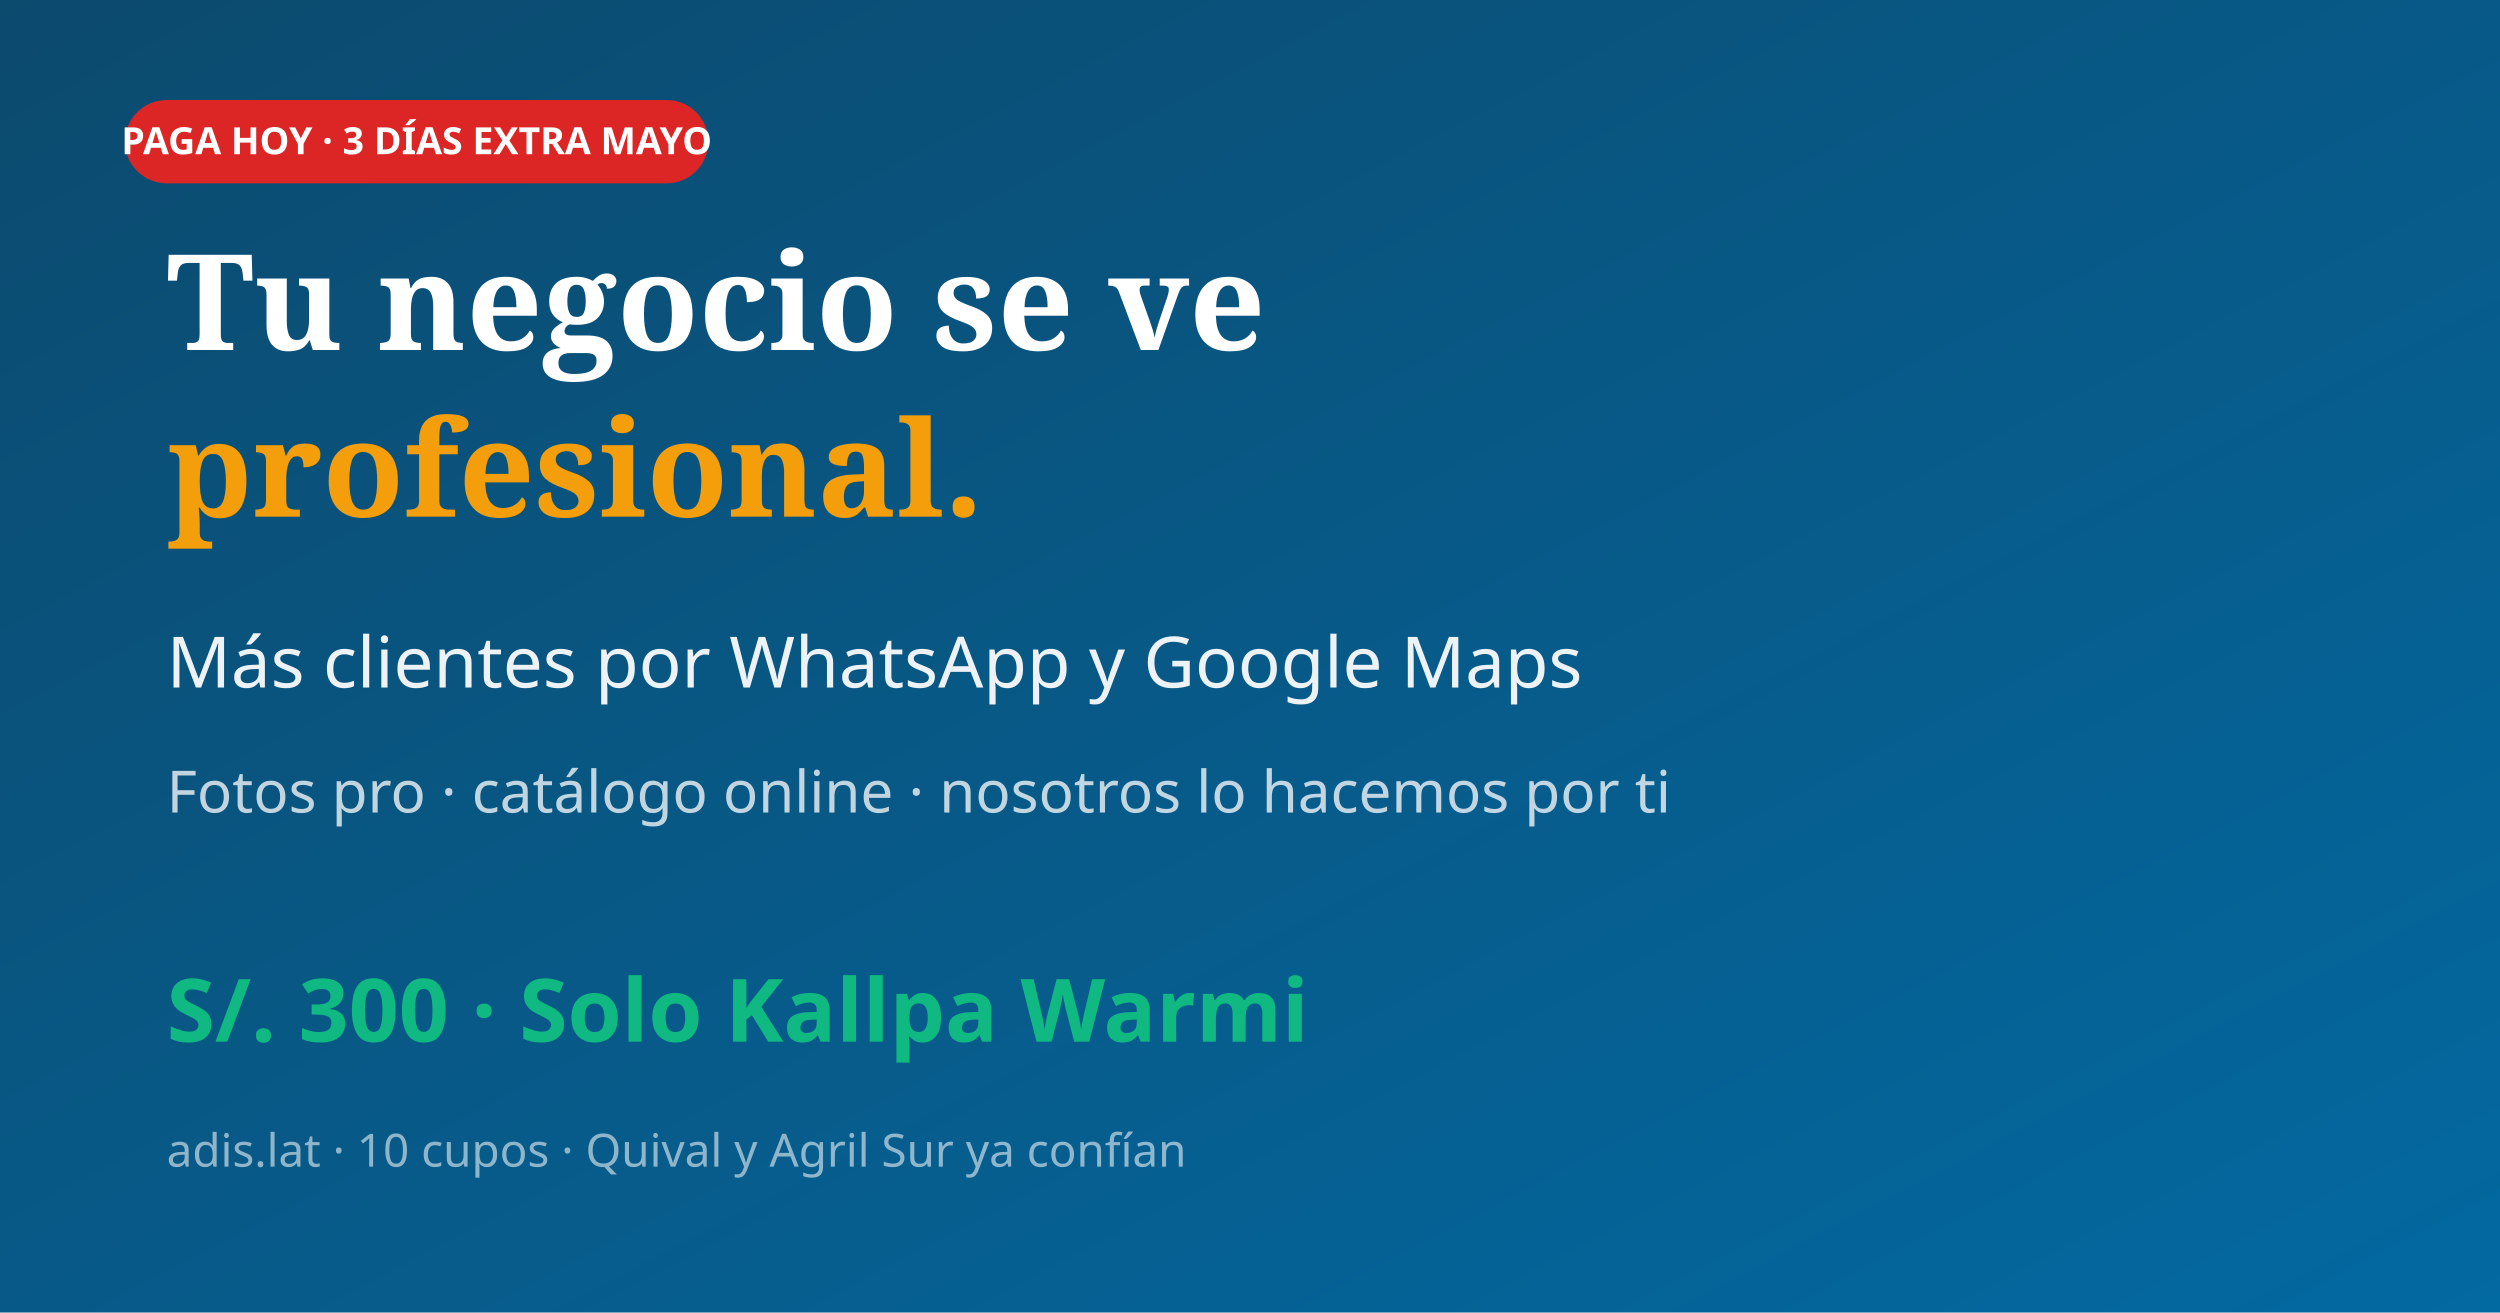
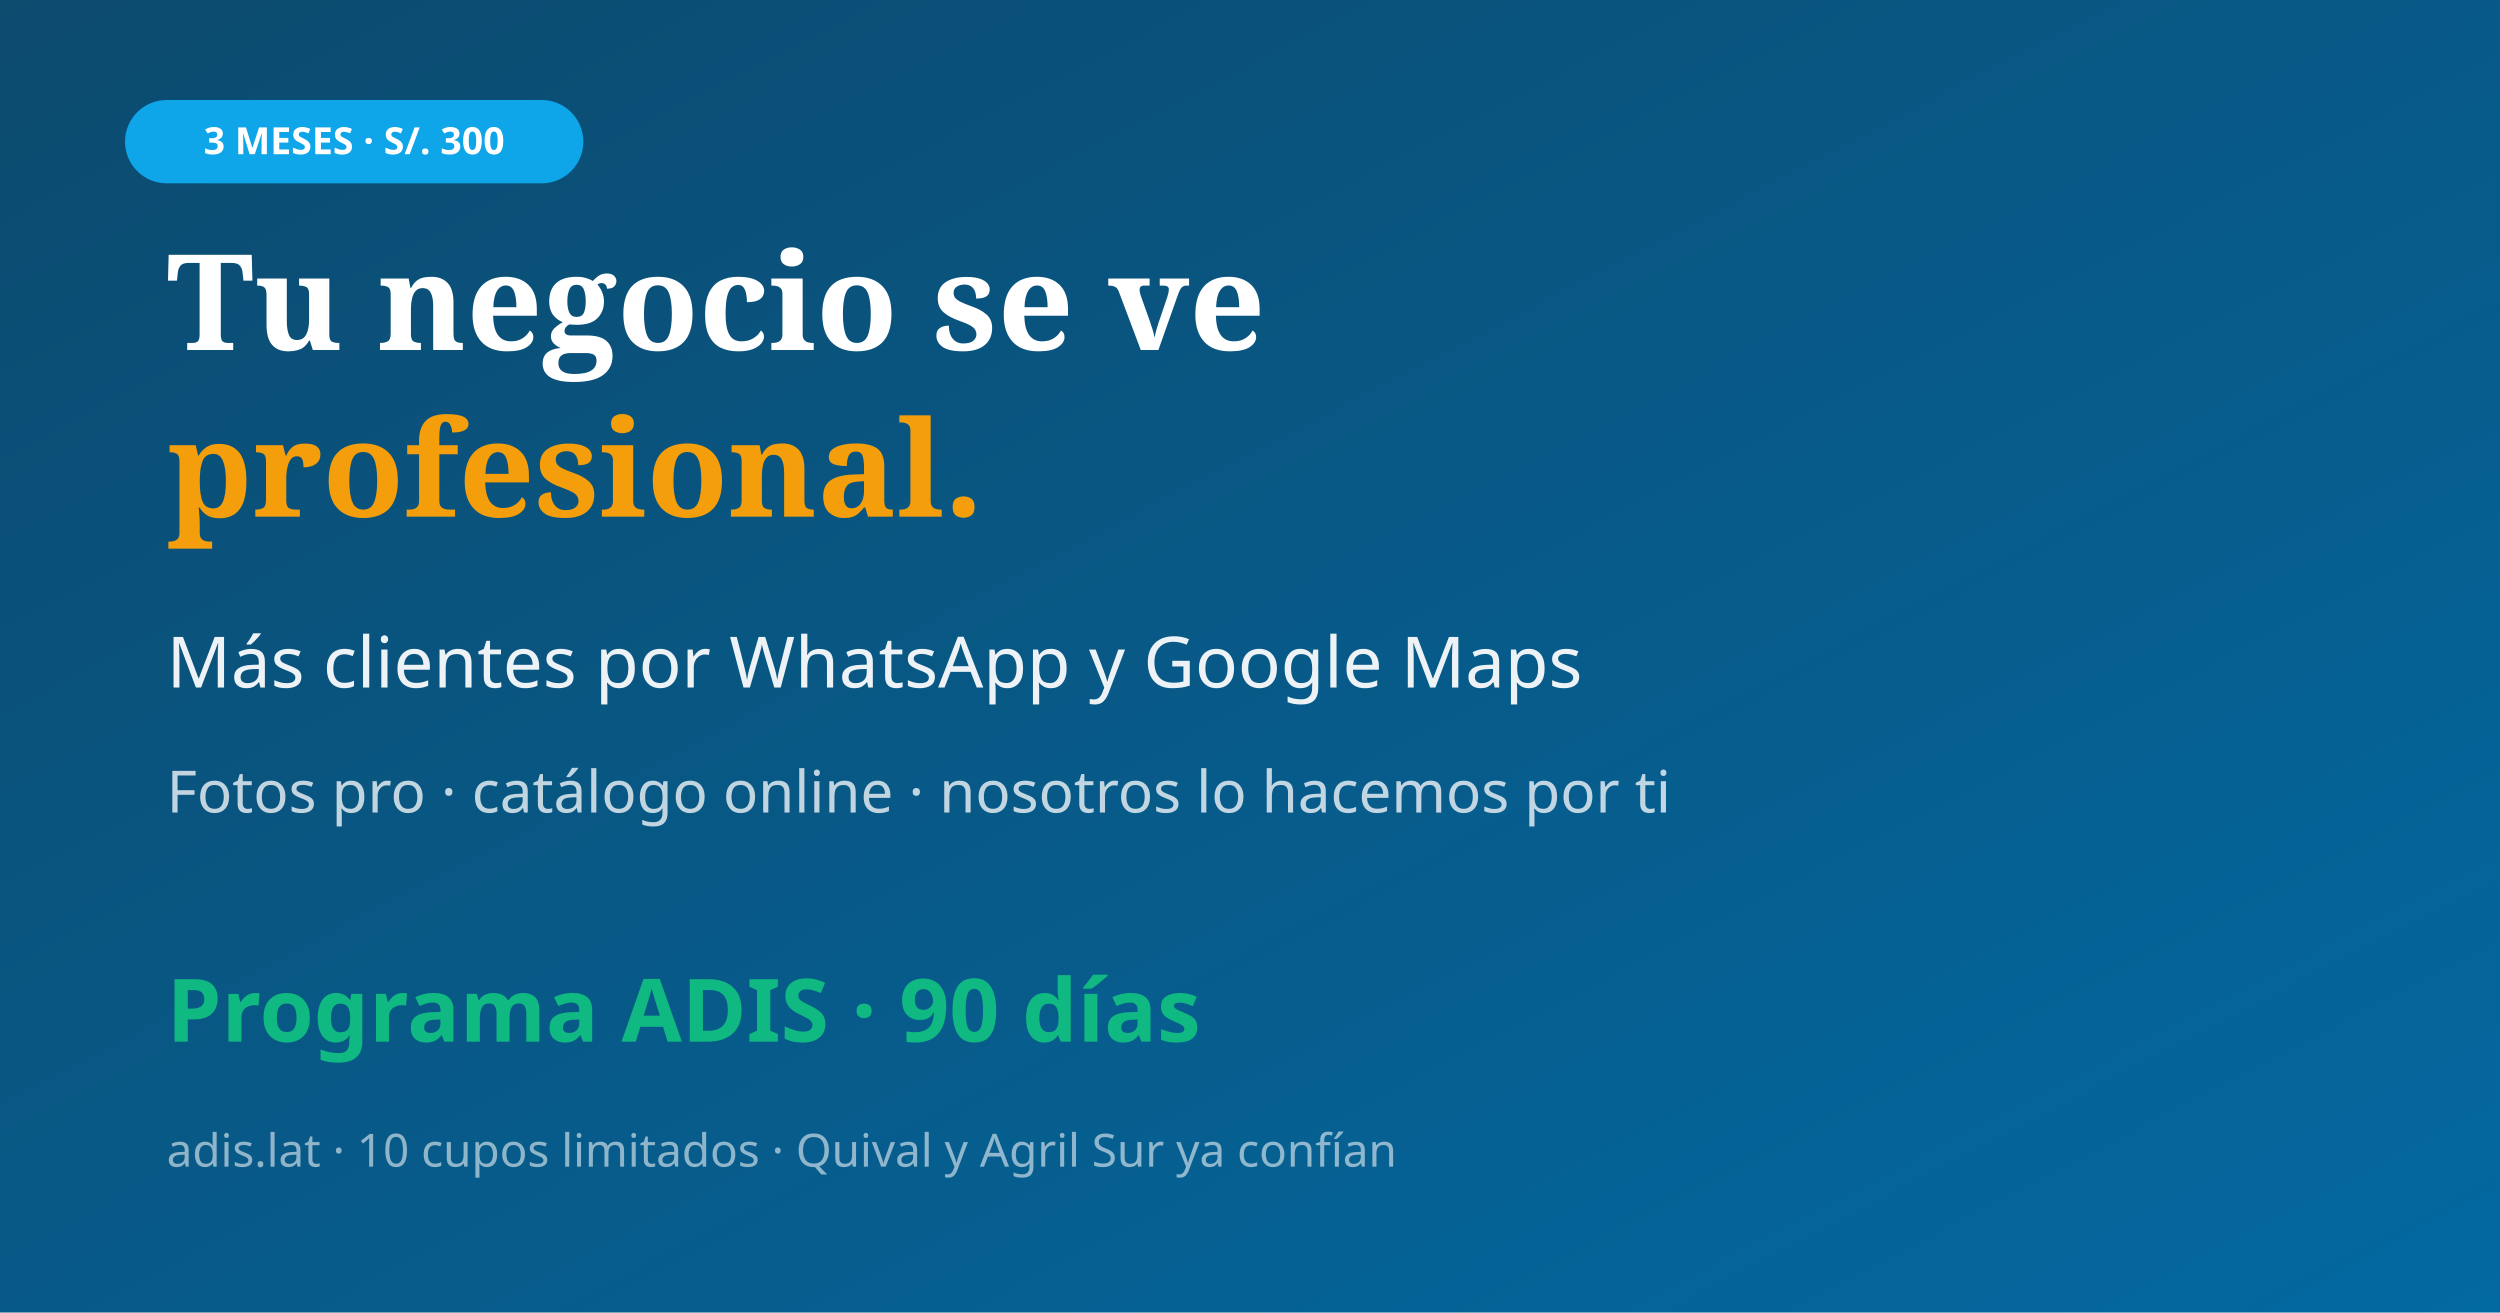
<svg xmlns="http://www.w3.org/2000/svg" width="1200" height="630" viewBox="0 0 1200 630">
  <defs>
    <linearGradient id="bg" x1="0%" y1="0%" x2="100%" y2="100%">
      <stop offset="0%" style="stop-color:#0C4A6E" />
      <stop offset="100%" style="stop-color:#0369A1" />
    </linearGradient>
  </defs>
  <rect width="1200" height="630" fill="url(#bg)" />
-   <rect x="60" y="48" width="280" height="40" rx="20" fill="#DC2626" />
-   <text x="200" y="74" font-family="system-ui,sans-serif" font-size="18" font-weight="700" fill="#fff" text-anchor="middle">PAGA HOY · 3 DÍAS EXTRA MAYO</text>
+   <rect x="60" y="48" width="220" height="40" rx="20" fill="#0EA5E9" />
+   <text x="170" y="74" font-family="system-ui,sans-serif" font-size="18" font-weight="700" fill="#fff" text-anchor="middle">3 MESES · S/. 300</text>
  <text x="80" y="168" font-family="Georgia,serif" font-size="64" font-weight="bold" fill="#ffffff">Tu negocio se ve</text>
  <text x="80" y="248" font-family="Georgia,serif" font-size="64" font-weight="bold" fill="#F59E0B">profesional.</text>
  <text x="80" y="330" font-family="system-ui,sans-serif" font-size="34" fill="rgba(255,255,255,0.92)">Más clientes por WhatsApp y Google Maps</text>
  <text x="80" y="390" font-family="system-ui,sans-serif" font-size="28" fill="rgba(255,255,255,0.75)">Fotos pro · catálogo online · nosotros lo hacemos por ti</text>
-   <text x="80" y="500" font-family="system-ui,sans-serif" font-size="42" font-weight="700" fill="#10B981">S/. 300 · Solo Kallpa Warmi</text>
-   <text x="80" y="560" font-family="system-ui,sans-serif" font-size="22" fill="rgba(255,255,255,0.55)">adis.lat · 10 cupos · Quival y Agril Sur ya confían</text>
+   <text x="80" y="500" font-family="system-ui,sans-serif" font-size="42" font-weight="700" fill="#10B981">Programa ADIS · 90 días</text>
+   <text x="80" y="560" font-family="system-ui,sans-serif" font-size="22" fill="rgba(255,255,255,0.55)">adis.lat · 10 cupos limitados · Quival y Agril Sur ya confían</text>
</svg>
